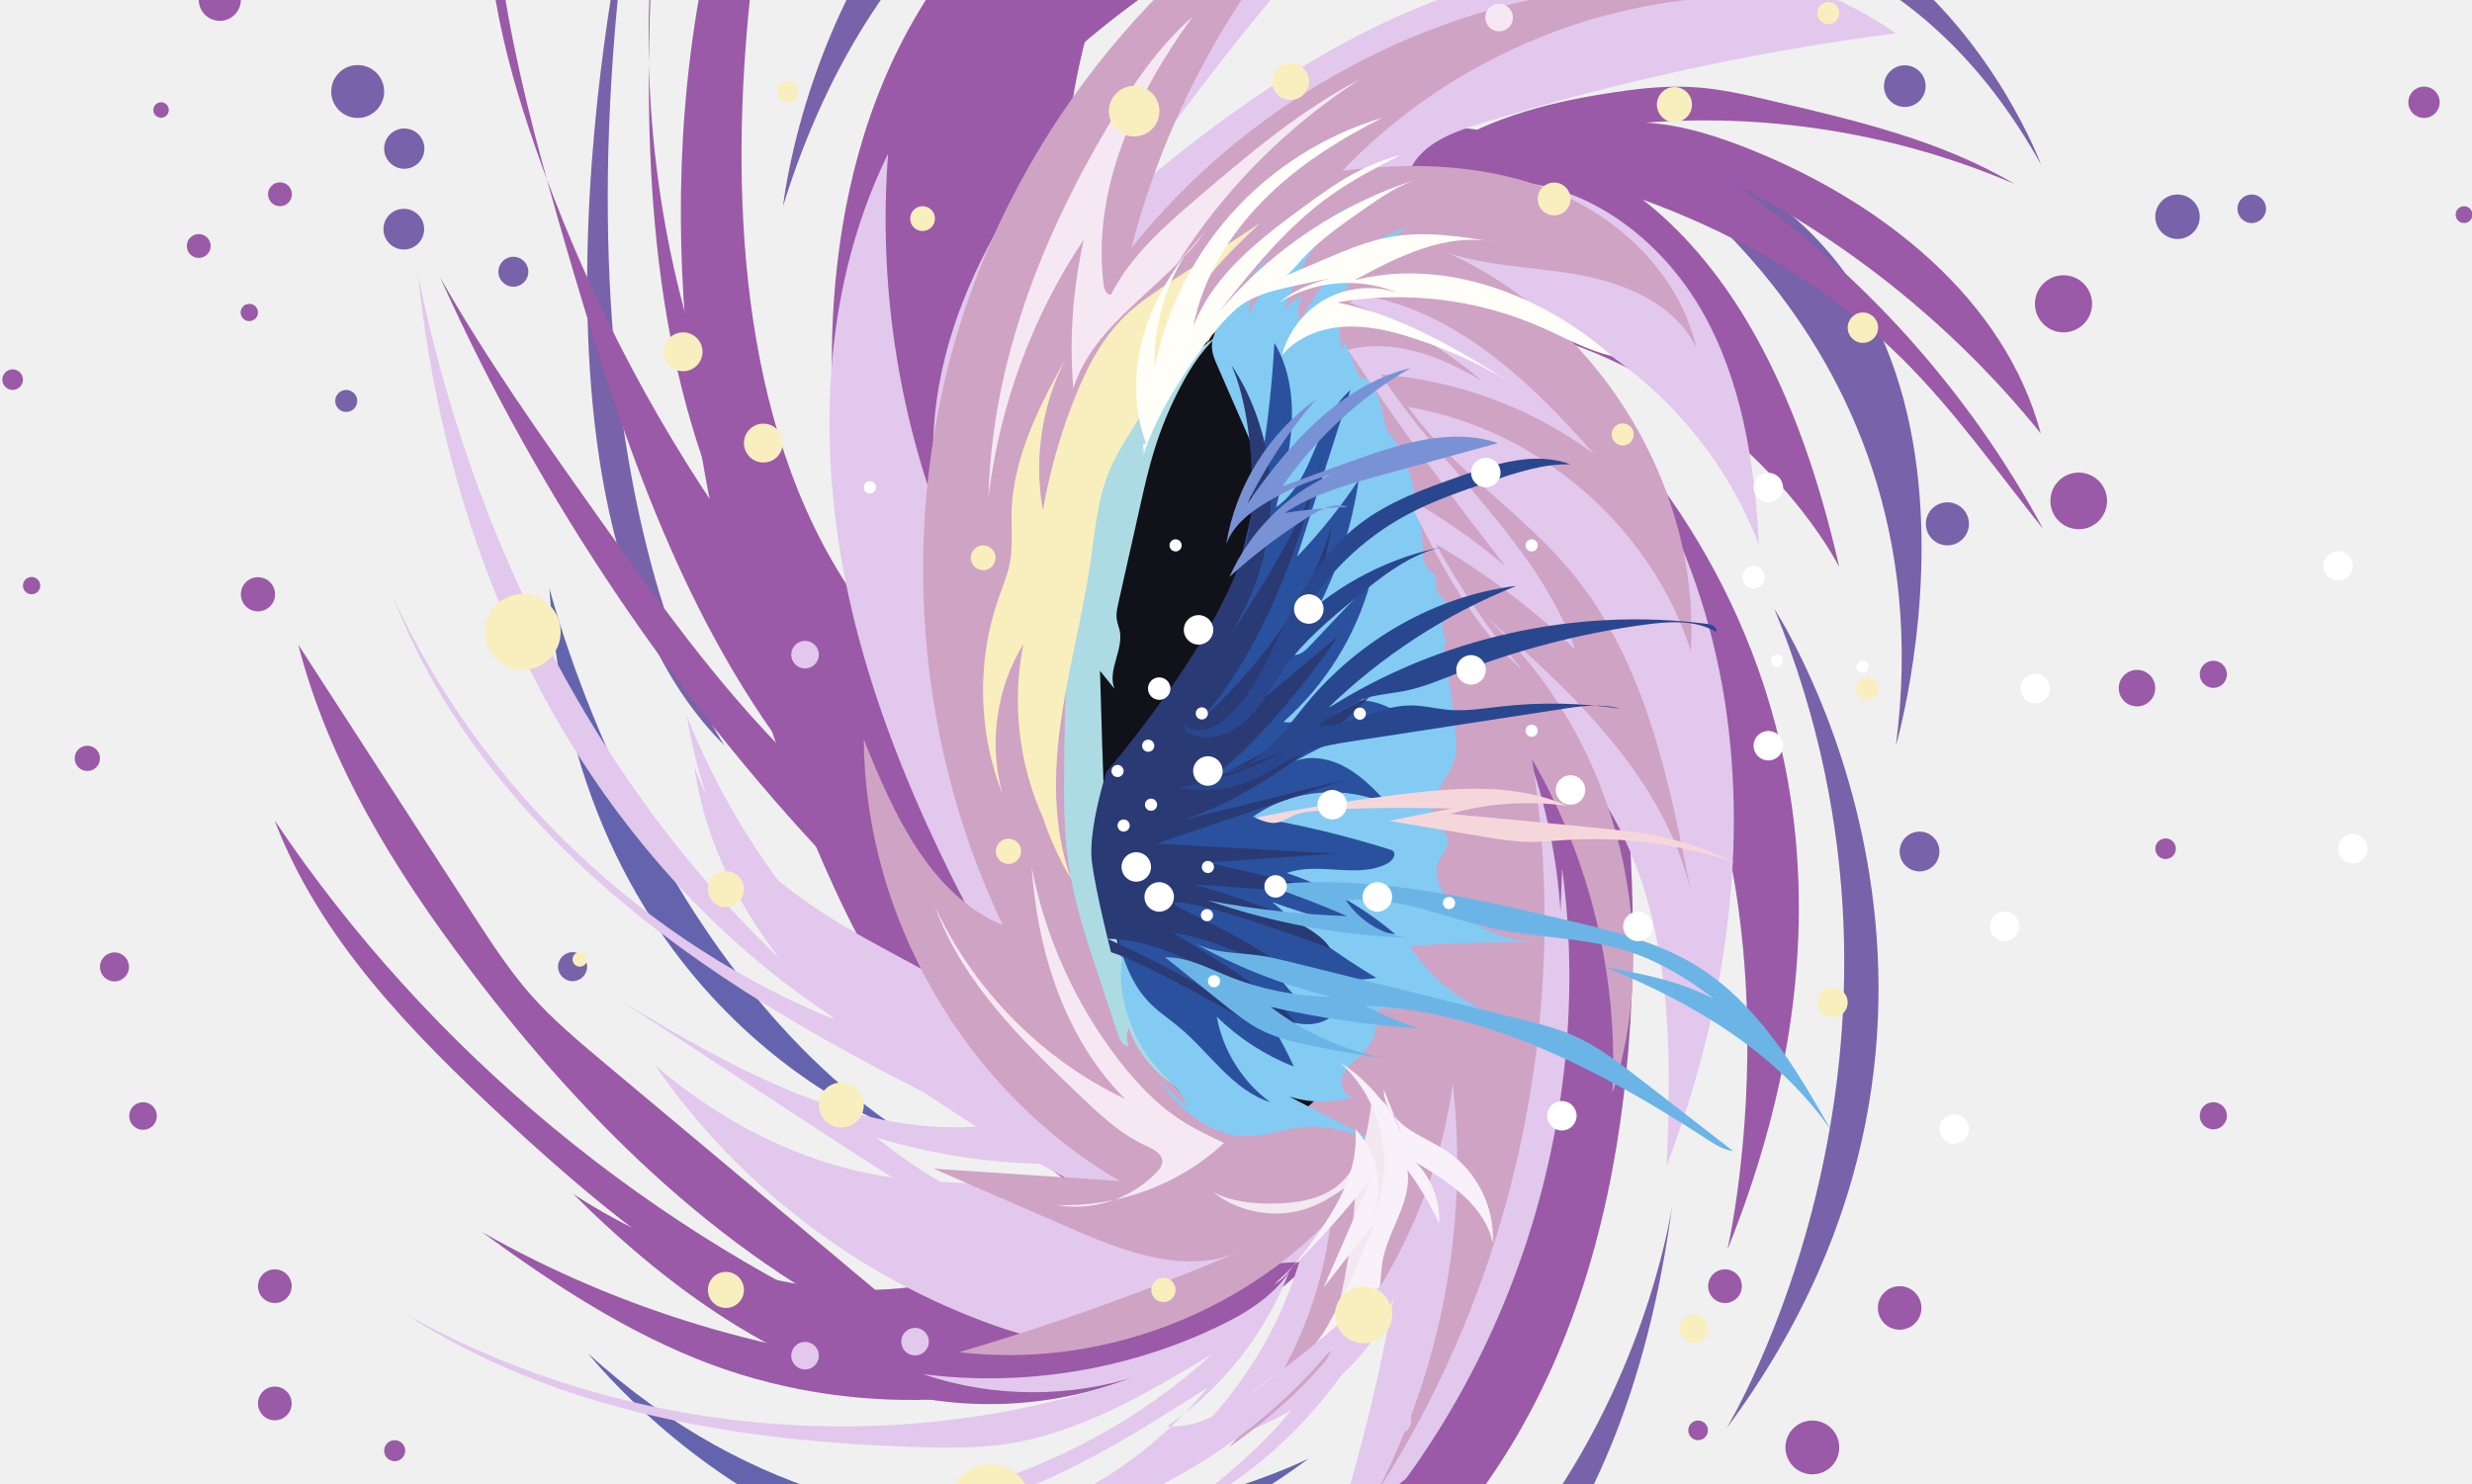
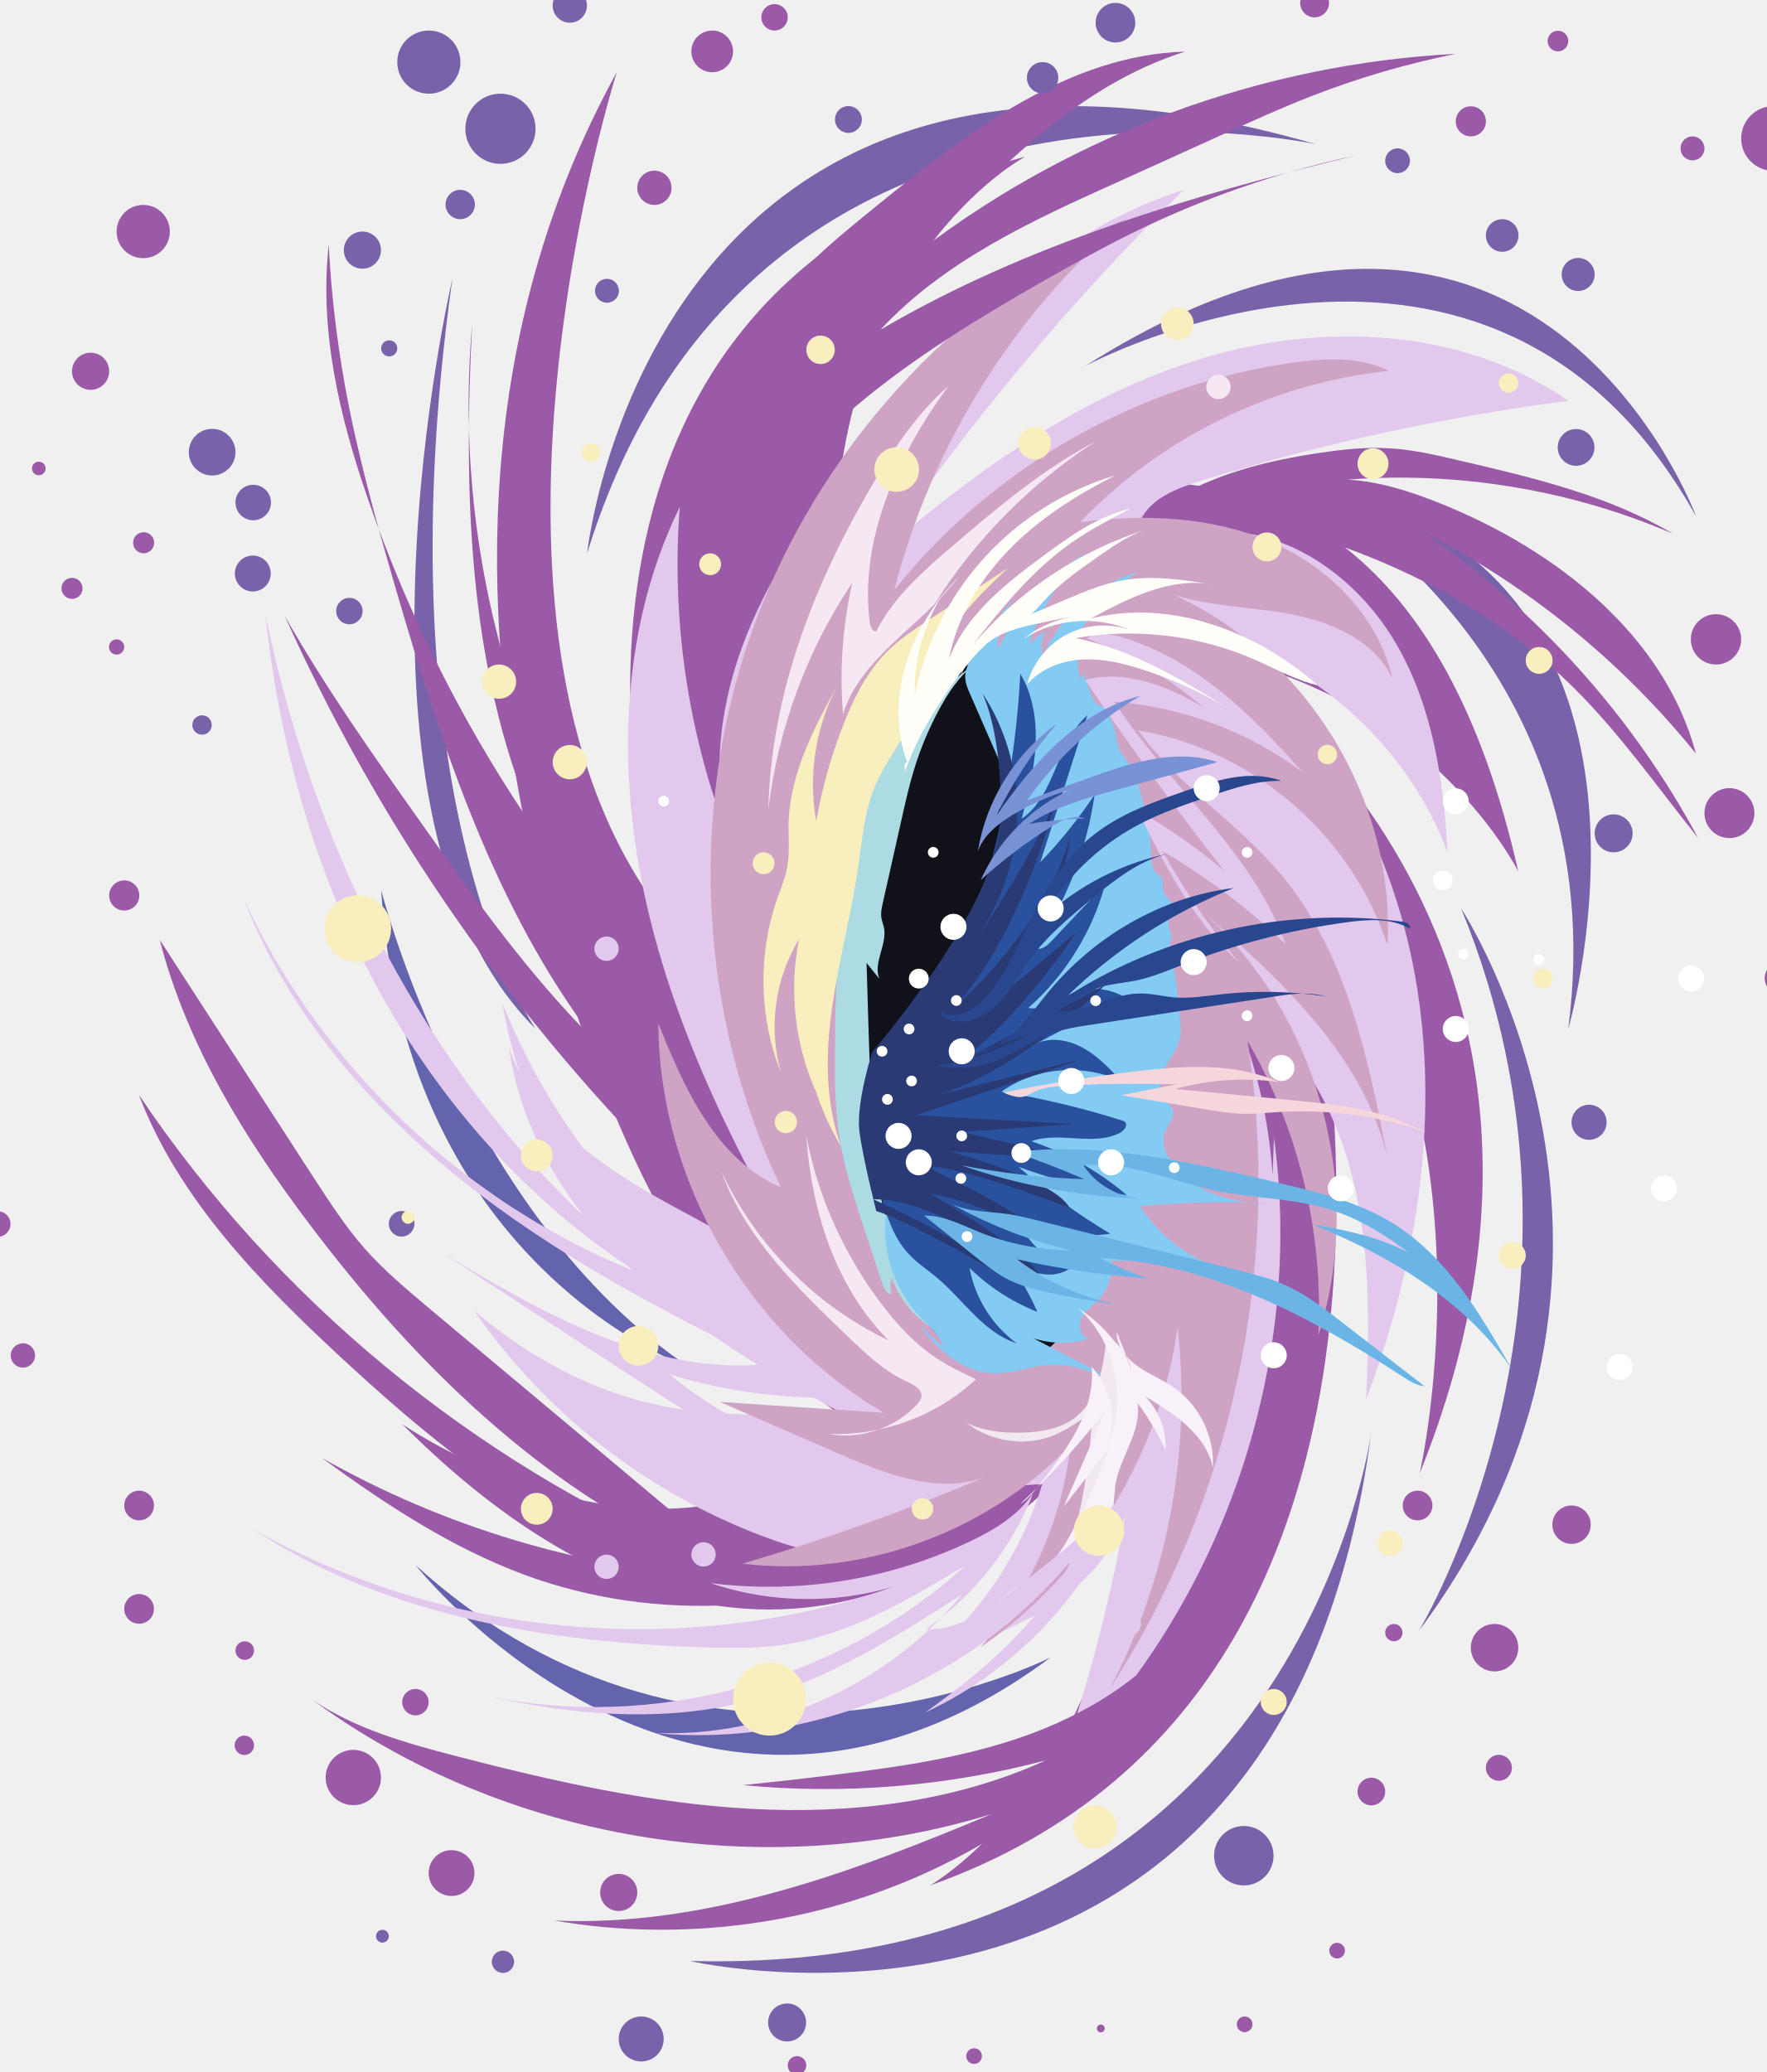
- <svg xmlns="http://www.w3.org/2000/svg" version="1.1" id="Layer_1" x="0px" y="0px" viewBox="0 0 1056 634" enable-background="new 0 0 1056 634" xml:space="preserve">
+ <svg xmlns="http://www.w3.org/2000/svg" version="1.1" id="Layer_1" x="0px" y="0px" viewBox="50 -180 856 1004" enable-background="new 50 -180 856 1004" xml:space="preserve">
  <g>
    <path fill="#9A5AA7" d="M365.9,398.8c0,0-156.9-289.7-17-543.9c0,0-84.2,264.4,20,405.3c0,0-86.6-292.7,177.9-364.3   c0,0-96.9,51.3-92.3,208.2c0,0,259.5-179.1,331.2,138.2c0,0-40.8-82.1-145-104.1c0,0,203,133.1,97.2,395.8   c0,0,41.9-181.1-59.7-296.9c0,0,105.8,395.8-177.5,496.5c0,0,109.2-63.1,95.6-237.2c0,0-141.6,223.5-351.5,13.6   c0,0,131.4,91.4,221.4,1.6C466.3,511.6,396.6,469.7,365.9,398.8z" />
    <path fill="#E2C8EC" d="M667.3,371c14.9,109.7-24.5,225.5-103.2,303.3c13.6-39.2,24-79.4,31.3-120.3c-12.7,39.8-57.7,58-97.6,70.3   c27-21.8,47.3-51.9,57.2-85.1c-21.3,0.6-42.4,6.6-60.8,17.1c-10,5.7-19.5,12.9-30.8,15.3c-12.5,2.7-25.6-0.8-37.7-5   c-58.7-20.6-110.5-60.2-145.8-111.4c28.3,24.3,62.7,42.1,99.6,47.6c32.8,4.9,67.6,0.2,98.4,12.7c-40-21.4-80.3-43.1-114.2-73.2   c-33.8-30.2-61-70.1-67.1-115c10.5,32.3,39.8,54.6,69.3,71.5c29.5,16.8,61.6,30.9,84.9,55.7c-35.2-59.1-68.4-120.5-85.3-187.2   c-16.9-66.7-16.4-139.9,13.9-201.7c-4.2,54.4,3.9,109.7,23.6,160.6c-8.7-32.2-3.7-67,8.6-98s31.5-58.8,51.7-85.3   c42.5-55.7,93.5-109.6,160.3-130.9c-54.7,53.8-104.2,113-147.5,176.4C522.7,48.1,574,11.4,632.8-6.4s126.6-14.5,177.1,20.6   C749.6,22.1,690,35,631.8,53c-11.6,3.6-24.4,8.5-29.4,19.5c11.9,7.6,27.3,4.6,41.4,5c34.7,0.9,65.8,25,83.1,55.1   c17.3,30.1,22.7,65.6,24.5,100.3c-18.7-49.7-61.5-89.6-112.3-104.9c53.8,40.7,87.3,104.9,97.7,171.5   c10.4,66.6-0.9,135.4-24.8,198.5c1.5-36.6,2.1-73.8-7.1-109.2c-9.2-35.4-29.4-69.4-61-87.9c20.1,42.7,27.5,91.4,20.9,138.2" />
    <path fill="#CFA3C4" d="M654.5,324.4c17,108.1-7.2,222.2-66.8,314C615.8,585,627.4,523,620.6,463c-8.4,62-44,119.9-95.6,155.3   c24.3-27.1,39.8-62,43.7-98.1c-40.2,42.4-100.9,64.4-158.9,57.5c40.8-12,80.9-26.4,120.1-43.1c-23,10.3-49.6,0.2-72.7-9.9   c-19.5-8.5-38.9-16.9-58.4-25.4c26.5,1.8,53.1,3.5,79.6,5.3C412.6,466.4,369.4,392,369,315.9c12.6,31.6,28.1,66.1,59.4,79.4   c-39.8-83.2-45-182.3-14.1-269.2S511.7-34.4,595.1-73.8c-54.4,46.7-94,110.3-111.8,179.8C530.8,46.3,601.9,5.9,677.5-4.4   c15.3-2.1,31.6-2.8,45.4,4.1C666.5,5.6,612.5,32,573.4,73c30.8-4,62.9-2.8,91.5,9.2s53,36.4,59.8,66.6c-9.2-19.7-32.3-28.6-53.7-32   c-21.5-3.4-44.1-3.4-63.5-13.2c70.1,25.6,119.1,100,114.8,174.5c-17.1-53.3-65.6-95.1-120.8-104.2c19.4,27.1,49,45.2,70.1,70.9   c31,37.7,41.3,87.7,50.6,135.6c-12.1-50.1-53.2-87.2-92.2-121c58,49.5,82.3,135.1,58.8,207.6C691.4,417.6,679.4,367.4,654.5,324.4z   " />
    <ellipse fill="#111119" cx="534.5" cy="310.5" rx="72.1" ry="172.3" />
    <path fill="#ACDBE4" d="M469.9,286.6c2.1,2.6,4.1,5.1,6.2,7.7c-3.2-7.9,4-16.7,2.2-25c-0.4-1.7-1.1-3.4-1.3-5.1   c-0.2-2,0.2-4,0.6-5.9c3.1-14,6.3-27.9,9.4-41.9c1.8-8,3.6-16,6-23.8c3-9.8,7-19.4,11.9-28.5c4.4-8.2,9.7-16.2,17-22.1   c-15.7,11.8-31.9,24.1-41.5,41.2c-6.7,11.8-9.9,25.1-12.9,38.3c-4.6,19.7-9.1,39.5-11.1,59.6c-1.5,15.3-1.7,30.8-1.8,46.2   c-0.1,13.4-0.2,26.8,1.6,40.1c2.3,17,7.7,33.4,13.1,49.6c2.8,8.4,5.5,16.7,8.3,25.1c0.8,2.3,2.2,5.1,4.6,4.8   c-1.1-2.4-1.1-5.3,0-7.7c3.3,9.4,9.7,17.7,17.9,23.4c-2.4-18.5-13.9-34.4-20.2-51.9c-6.7-18.6-7.3-38.7-7.9-58.4   C471.2,330.3,470.5,308.5,469.9,286.6z" />
    <path fill="none" d="M609.4,269.1c1-5.9,2.1-11.9,3.1-17.8" />
    <path fill="#83CBF3" d="M495.3,462c8.9,12.1,21.5,23.2,36.6,23.5c8.8,0.1,17.3-3.6,26.2-4.1c10.8-0.7,21.3,3.3,31.3,7.2   c-12.9-6.7-25.7-13.4-38.6-20.1c8.8,2.8,18.6,2.9,27.4,0.1c-4.3,0-6.1-5.9-4.3-9.7s5.6-6.2,8.5-9.3c4.7-5,6.9-12.1,6.1-18.8   c20.8,0,41.5,2.1,61.8,6.4c-19.5-4-37.2-16.1-47.9-32.8c20.7-1.8,41.4-2.3,62.1-1.4c-17.9,0.6-37-5.7-47.1-20.3   c-2.8-4.1-4.9-9.3-3.1-13.9c1.4-3.7,5.2-7.1,4-10.9c-0.7-2.2-3-3.6-4.4-5.5c-3.3-4.3-1.9-10.5,0.7-15.3s6.3-9.1,7.2-14.5   c0.5-2.7,0.3-5.6,0-8.3c-0.9-9.8-1.8-19.6-3.9-29.3c-0.8-3.9-1.8-8.1,0-11.6c-1.6-2-2.3-6.7-1.2-9c0.6-1.2,1.5-2.3,1.8-3.7   c0.6-3.6-4.4-5.9-5-9.6c-0.3-1.8,0.4-3.8-0.5-5.4c-0.6-0.9-1.6-1.5-2.4-2.2c-3-2.6-2.8-7.2-2.9-11.1c-0.1-6.2-1.4-12.3-2.7-18.3   c-2-9.3-4.1-19-9.8-26.7c-1-1.3-2.1-2.6-2.8-4.1c-1.2-2.5-1.4-5.3-1.9-8c-0.7-3.2-2-6.2-3.3-9.1c-0.6-1.4-1.3-2.9-2.6-3.7   c-1-0.6-2.3-0.8-3.3-1.5c-1-0.7-1.4-1.9-1.9-3c-1.6-3.9-3.1-7.9-4.7-11.8c-0.5,1-0.9,2-1.4,3c-1.5-5.5-1.3-12.9,0.6-18.3   c-1.5,2.2-3,4.3-4.5,6.5c-0.2-6,3.4-11.4,7.1-16.1c7.2-9,15.4-17.2,24.6-24.2c-20,6.3-37.1,21.4-45.7,40.4   c-1.3-3.8-0.8-8.2,1.3-11.7c-2.8,1.9-5.4,4-7.9,6.3c5.2-16.6,14.6-31.9,27-44c-18.3,11.1-33.2,27.5-42.4,46.7   c0.2-10.3,3.9-20.4,10.3-28.5c-7.5,9.8-14.7,19.9-21.4,30.2c-2.3,3.5-4.6,7.3-4.6,11.4c0,3,1.2,5.8,2.4,8.5   c4.5,10.3,9,20.6,13.5,30.9c2.5,5.8,5,11.6,6.2,17.7c1.1,5.4,1,11,0.6,16.6c-1.9,24.8-11.7,48.3-21.4,71.3   c-1.3,3.2-2.7,6.3-4.6,9.2c-3.5,5.1-8.8,8.6-13.2,12.9c-5,4.9-9.1,10.7-13,16.4c-3.8,5.5-7.6,11.1-9.7,17.4   c-2.1,6.3-2.1,13.6,1.4,19.3c9.2,14.8-2,33.2-1,50.6c0.9,15,7.3,29.6,17.9,40.4c4,4.1,8.8,8,10,13.6" />
    <path fill="none" d="M656.9,378.7c0-0.9,0-1.7,0-2.6" />
    <path fill="#2A519E" d="M519.6,273c14.2-40.7,22.5-83.5,24.8-126.5c6.2,10.3,8,22.8,7.4,34.8c-0.7,12-3.7,23.8-6.7,35.4   c16.5-11.4,16.7-37,31.8-50.1c-7.6,23.7-15.2,47.5-22.8,71.2c9.7-10.1,18.5-21.1,26.3-32.7c-3.8,26.5-13.8,52.1-29,74.1   c2.6,1.7,5.8-0.7,7.9-3c8.7-9.2,17.4-18.5,26.2-27.7c-6.2,23-19.3,44.1-37.2,59.9c7.7,1.5,14.7-4.5,22-7.4c9-3.5,19.7-1.9,27.3,4   c-15.3,5.4-30.1,12.2-44.2,20.1c7.4-2.7,15.8-0.7,22.5,3.3c6.7,4,12.2,9.8,17.5,15.6c-18.4-8.9-41.6-6.9-58.2,5   c19.8,3.2,39.3,7.9,58.4,13.9c0.5,0.2,1.1,0.3,1.5,0.7c1.6,1.5-0.3,4.1-2.2,5.2c-12.9,6.9-29.5-0.8-43.2,4.2   c17,5.6,32.8,14.6,46.4,26.2c-17.9-2.9-35.6-7.6-52.6-13.8c13.8,12.1,28.7,23,44.5,32.4c-15,2.2-30.7,0-44.6-6.2   c4.7,10.7,14,19.2,25,23c-5.4,3.9-13,3.7-19.1,1.1c-6.1-2.6-11.2-7.3-16-11.8c7.8,9.7,14.3,20.4,19.4,31.8   c-12.2-4.8-23.5-12.1-32.9-21.3c2.6,14.5,11,27.8,22.8,36.5c-16.1-5.2-25.7-21-38.7-31.9c-4.5-3.8-9.6-7-13.6-11.4   c-5-5.3-8.2-12.1-10.6-19c-9.9-27.9-7.5-61.2,11-84.3c3.1-3.9,6.7-7.5,9.3-11.8c4.2-7.1,5.5-15.5,8.3-23.3   C511.9,278.5,510.6,279.9,519.6,273z" />
    <path fill="#293A74" d="M472.7,329.6c0,0,60.1-69.1,61.9-111.3S526,156,526,156s39.2,52.5-1.7,117.3c0,0,37.5-54.6,40.5-78.5   c0,0-14.9,70.8-51.6,112.6c0,0,43.1-36.7,55.5-82.7c0,0-5.1,63.1-69.1,107.1l72.1-60.1c0,0-40.5,61-74.6,72.5l88.3-46.9   c0,0-46.1,47.8-93,56.3l82.3-20.5L494,360.4l76.4,4.3l-54.6,3.8c0,0,49.1,11.1,57.6,14.1c0,0-52.5-4.3-63.6-4.7   c0,0,50.8,13.2,58.4,27.3c0,0-46.9-17.9-63.6-19.6s38.8,16.2,51.6,36.3c0,0-26-18.8-55.5-23.5c0,0,49.9,28.6,53.3,40.5   c0,0-47.1-38-80.9-37.8c0,0,49.4,22,61.3,36.1c0,0-44.5-25.8-59.8-30.4c0,0-6.4-25-8.2-38.8C464.8,354.1,472.7,329.6,472.7,329.6z" />
    <path fill="#F9EFBE" d="M445.9,350.1c-10.7-23.3-13.8-49.9-8.7-75c-11.7,19-15,43.1-8.8,64.6c-10.6-26.7-11.3-57.1-1.8-84.2   c1.8-5.2,4-10.3,4.9-15.6c1.2-6.8,0.5-13.7,0.6-20.6c0.6-25.4,13.4-48.7,25.8-70.9c-12.2,20.7-16.7,45.9-12.4,69.5   c2.7-15,6.7-29.8,12.1-44c5.4-14.3,12.2-28.5,23.2-39.1c5.8-5.6,12.7-10.1,19.5-14.6c12.7-8.3,25.5-16.6,38.2-25   c-14.7,13.6-29.2,28.3-36.7,46.8c-3.3,8-5.2,16.5-8.6,24.4c-5.4,12.2-14.3,22.6-19.4,35c-5,12.1-6,25.4-7.9,38.3   c-3.3,22.7-9.3,44.9-12.6,67.7c-3.3,22.7-3.6,46.4,4.2,68c-10.9-18.1-17.3-38.9-18.3-60.1" />
    <path fill="#F1E8F0" d="M599.1,482.9c1.3,16.9-6.4,33.1-13.8,48.3c-4.6,9.4-9.2,18.9-13.8,28.3c4.4-18.2,7-36.8,7.8-55.5   c-6.2,4.6-12.6,9.2-19.8,11.9c-13.6,5.1-29.9,2.5-41.3-6.6c8.1,4.2,17.4,5.1,26.5,4.9c9.1-0.2,18.6-1.6,25.9-7   c11.5-8.7,14-24.6,15.6-39c6.8,2,10.5,9.3,11.7,16.2s0.5,14.2,2.2,21" />
    <path fill="#F5E8F2" d="M451.2,514.8c26.1,1.1,52.6-8.6,71.7-26.5c-6.8-3.2-13.7-6.5-19.9-10.7c-9.4-6.3-17.3-14.8-24.3-23.7   c-19-24.3-32.2-53.2-38-83.5c2.5,36.3,14.2,73.4,39.9,99.1c-35.4-16.8-64.6-46.4-81.1-82c11.5,32,36.8,56.7,61.4,80.2   c8.7,8.3,17.6,16.8,28.6,21.8c3.3,1.5,7.4,3.6,7,7.2c-0.2,1.6-1.3,3-2.4,4.1C483.2,512.3,466.6,517.7,451.2,514.8z" />
    <path fill="#F5E8F2" d="M502.9,112.6c19.9-31.5,46.7-58.5,78-78.7c-25.2,13.2-47.2,31.7-68.8,50.2c-14.3,12.2-29,25-37.5,41.8   c-1.8,0.3-2.8-2.1-3.1-3.9c-5.3-41,13.6-81.5,38-114.9c-14.7,12.9-25.8,29.3-35.8,46.1c-28.8,48.4-50.1,102.7-51.4,159   c4.7-39.1,18.7-77.1,40.7-109.9c-4.7,20.8-6.3,42.4-4.5,63.7c8.8-28.2,39.1-43.2,56.4-67.1" />
    <path fill="#E2C8EC" d="M681,194c-26.4-19.6-58.3-31.5-91.1-34c26.1,40.5,66.7,72.1,83,117.5c-18-17.3-38-32.4-59.5-45   c10.5,19.1,22.9,37.1,36.9,53.8c-22.1-19.8-35.9-47.1-49.1-73.6c14.9,8.4,29.1,18.3,42.1,29.4c-23.6-30.1-46.1-60.9-67.5-92.6   c19.5-5.2,40.1,2.9,57.4,13.3c-16.8-14.3-36-25.7-56.7-33.5c4.6-3.3,11-2.3,16.4-0.7C628.6,138.9,656.5,166.2,681,194z" />
    <path fill="#6464AE" d="M559.1,623.1c0,0-165.8,84.5-307.8-44.8C251.3,578.3,387.1,751.1,559.1,623.1z" />
    <path fill="#6464AE" d="M384.4,482.8c0,0-138.2-48-149.7-231.5C234.7,251.3,274.6,409.2,384.4,482.8z" />
    <path fill="#7862A9" d="M681,55c0,0,152.6,80.6,128.9,263.6C809.9,318.6,876.6,89.5,681,55z" />
    <path fill="#7862A9" d="M758,260.2c0,0,112.6,171-20.5,350.1C737.5,610.3,835.5,449.1,758,260.2z" />
    <path fill="#7862A9" d="M714.5,513.8c0,0-34.6,264.1-330.2,256.4C384.4,770.3,672.3,837,714.5,513.8z" />
    <path fill="#7862A9" d="M309.5,318.5c0,0-76.1-108.8-40.3-363.4C269.2-44.9,207.8,217.5,309.5,318.5z" />
    <path fill="#7862A9" d="M334.5,88.1c0,0,30.7-291.6,353.2-198.2C687.7-110.1,414.2-170,334.5,88.1z" />
    <path fill="#7862A9" d="M575.8-2.6c0,0,196.3-106.2,296.1,72.9C871.9,70.3,794-141.3,575.8-2.6z" />
    <path fill="#6BB5E6" d="M522.3,428.7c5.3,4.2,10.6,8.5,16.6,11.5c6.6,3.3,13.9,5,21.1,6.5c10.5,2.2,21,4,31.6,5.5   c-17.6-3.5-34.5-11.1-48.8-22c20.9,4.7,42.2,7.8,63.6,9.2c-8-2.5-15.8-5.8-23.2-9.8c52.8,2.5,101.5,28.2,145.8,57   c3.5,2.3,7.2,4.7,11.4,5.2c-13.3-10.3-26.6-20.6-39.9-30.9c-9.1-7-18.3-14.2-28.9-18.7c-7-3-14.4-4.9-21.7-6.7   c-32.6-8.1-65.2-16.2-97.8-24.3c-4.5-1.1-9-2.2-13.5-2.9c-10.2-1.5-21.2-0.8-29.9-6.3c18.7,10.8,39,18.9,60,23.8   c-15.2-0.1-30.4-3.2-44.5-8.9c-8.6-3.5-17.2-8.1-26.5-7.9C505.9,415.5,514.1,422.1,522.3,428.7z" />
    <path fill="#6BB5E6" d="M753.6,444.5c-17.7-15.4-36.1-31.1-58.5-38.2c-18.1-5.8-37.6-5.5-56.2-9.4c-21.3-4.5-42.2-14.6-63.9-12.2   c6.2,9.4,17,15.6,28.3,16c-29.7-0.8-59.2-6.2-87.3-16c19.6,3.8,39.6,6,59.5,6.7c-11.3-4.9-22.8-9.3-34.4-13.2   c42.9-5,86,5,128.1,14.9c19.2,4.5,38.7,9.2,55.5,19.5c26.3,16.2,42.6,44.1,57.9,70.9c-22.8-33.4-59.2-55.1-96.7-70.2   C711.1,417.5,738.4,424,753.6,444.5z" />
    <path fill="#29478F" d="M506.3,312.4c-0.1-0.9-0.2-1.8-0.4-2.8c4.9,4.9,13.3,1.5,18.4-3.2c11.8-10.8,17.8-26.3,24.9-40.7   c7.7-15.7,17.4-30.9,31.3-41.6c12.6-9.8,28-15.3,43.1-20.6c15.3-5.4,32.1-10.8,47.3-5.1c-11.7-0.3-23,3.5-34.1,7.2   c-12.1,4.1-24.3,8.2-35.5,14.2c-19.5,10.4-35.9,26.5-46.6,45.8c17.4-16.5,39.7-27.9,63.3-32.3c-14.9,2.7-27.4,12.7-39.1,22.3   c-10.8,9-21.8,18.1-30,29.5c-5.5,7.7-9.7,16.4-16.7,22.8C525.2,314.4,514.1,317.7,506.3,312.4z" />
    <path fill="#29478F" d="M521.4,330.9c16.1-2.2,26.3-17.7,36.6-30.2c22.3-27.1,54.9-46.1,89.8-50.4c-30.1,12-57.7,30-80.9,52.6   c47.8-30.6,106.4-43.6,162.7-36.3c1.9,0.2,4.4,1.7,3.4,3.3c-9-5.2-20.2-4.4-30.5-3c-27.3,3.7-54.2,10.7-79.8,20.7   c-7.4,2.9-14.8,6-22.6,7.6c-5.2,1-10.6,1.4-15.7,2.8c-8.1,2.3-15,7.3-21.8,12.2c13.6,0.4,26.1-8.7,39.7-8.8   c5.6-0.1,11.1,1.4,16.7,1.9c7.5,0.6,15.1-0.7,22.6-1.5c16.9-1.9,34-1.5,50.7,1c-8.5-2.4-17.5-1.1-26.2,0.3   c-29.3,4.5-58.6,9-87.9,13.5c-6.7,1-13.5,2.1-19.9,4.6c-8.3,3.2-15.6,8.7-23.8,12.2c-9.7,4.1-20.7,5.2-31,3.1   c15.8-2.5,31.2-7.8,45.2-15.5" />
    <path fill="#F5D7DB" d="M536.2,349.4c21.5-4.4,43.2-7.8,65-10.4c23-2.7,47.3-4.1,68.4,5.3c-16.7-2.3-33.9-1.2-50.1,3.4   c20.2,1.9,40.3,3.8,60.5,5.8c8.9,0.9,17.8,1.7,26.6,3.4c11.9,2.3,23.5,6.2,34.4,11.6c-23.2-7.9-48-11.2-72.5-9.6   c-5.2,0.3-10.5,0.9-15.7,0.8c-6.3-0.1-12.6-1.2-18.9-2.2c-13.5-2.3-27-4.5-40.5-6.8c8.9-1.8,17.9-3.6,26.8-5.3   c-19.9-0.3-39.8-0.6-59.6,1.2C546.7,347.8,549.2,355.2,536.2,349.4z" />
    <path fill="#7892D5" d="M568.6,202.7c-9.8,2.8-19.1,6.8-27.8,12.1c-7.2,4.3-14.2,9.9-17,17.8c3.9-24.6,18-47.4,38.3-61.9   c-11.6,13.5-21.5,28.5-29.3,44.5c17.7-25.3,39.8-50.6,69.8-58c-21.7,12.6-40.5,30-54.8,50.6c10.7-4,21.4-7.9,32.2-11.7   c19.3-6.9,40.5-13.4,59.9-6.8c-16.5,4.5-33,9.1-49.5,13.6c-14.5,4-29.2,8.1-41.7,16.3c8.9-1.5,17.9-2.3,27-2.6   c-5.4-2.1-11.4,0.9-16.4,4c-12.1,7.6-23.5,16.2-34.1,25.9C533.7,227.3,549.5,211.4,568.6,202.7z" />
    <path fill="#F9F1F9" d="M591.1,465.4c-0.1,6.7,4.6,12.7,10.1,16.6c5.5,3.9,11.9,6.4,17.4,10.2c12.5,8.5,20,23.9,19.1,39   c-3.3-16.1-18.8-26.3-32.9-34.6c6.8,6.8,10.5,16.6,10,26.2c-3.7-8.1-8.3-15.8-13.6-23c2.1,13.7-8.5,26-10.7,39.6   c-0.7,4.6-0.5,9.4-1.8,13.8c-2,6.9-7.4,12.1-12.6,17c-12.3,11.3-25.4,22.2-40.8,28.5c-3,1.2-6,2.3-8.9,3.7   c-5.8,2.9-10.8,7.5-14.3,12.9c10.3-9.9,20.6-19.9,32.5-27.7c4.9-3.2,10-6.1,14.2-10.1c5-4.8,8.4-10.9,11.5-17   c6.5-12.5,12.2-25.4,17.1-38.6c-7.3,9.4-14.7,18.8-22,28.2c6.8-15.6,13.6-31.1,20.4-46.7c-12.6,16.2-26.5,31.4-41.5,45.4   c3.8-2.3,6.6-5.9,9.4-9.4c13.2-16.8,27.1-35.8,25.3-57c9.7,10.1,12.6,26.2,7,39c10.8-22.2,4.9-51.3-13.7-67.6   c11.4,7.3,20.7,18,26.3,30.3" />
    <path fill="#FFFEF9" d="M536.3,123.3c9.9-4.2,19.8-8.4,29.7-12.6c9.1-3.9,18.3-7.8,28.1-9.5c14.7-2.6,29.7-0.2,44.4,2.2   c-20.7-4.2-41.3,6.2-59.9,16.3c38.5-9.7,80.1,6.1,110,32.4c-10.6-2.4-20.2-7.9-30.2-12.3c-27.2-12-57.9-15.7-87.2-10.6   c28.8,5.8,54.4,21.8,79.3,37.5c-14.6-9.5-30.4-17-47-22.3c-9.5-3.1-19.4-5.4-29.4-4.8c-10,0.6-20.1,4.5-26.5,12.2   c2.7-10.2,9.7-19.2,19-24.2c9.3-5,20.7-5.9,30.7-2.4c-16.3-7-36.1-5.4-51,4.2c9.7-8.4,23-11,35.6-13.4c-9.3,2-18.6,3.9-27.9,5.9   c-6.5,1.4-13.1,2.8-19.1,5.7c-8.4,4.1-15.4,11.1-19.4,19.6c3.9-15,19-23.8,32.7-30.9" />
    <path fill="#FFFEF9" d="M488.5,189.7c0.6,0.4,1.3-0.6,0.8-1.1c-4.8-13.3-5-28-1.7-41.8c3.3-13.7,10-26.5,18.6-37.8   c-8.9,14.3-13.5,31.3-13,48.2c4.9-24.8,16.7-48.2,33.7-66.9c17-18.7,39.2-32.7,63.4-39.9C571.8,59.8,554,71,539.5,85.8   c-14.6,14.8-25.8,33.3-29.7,53.6c8.6-22.4,29-37.8,48.4-52c6.5-4.7,13.1-9.5,20.2-13.3c6.3-3.4,13-6.1,19.9-7.9   c-10,5.2-20.1,10.4-29.3,16.9c-19.3,13.6-34.2,32.3-48.8,50.8c22.6-27.2,53.3-47.6,87.1-57.9c-9,2.5-16.9,7.9-24.6,13.3   c-9.4,6.6-19,13.2-26.7,21.7c-2.2,2.4-4.3,5-6.9,7.1c-3,2.3-6.5,3.9-9.8,5.7c-13.2,7.4-22.6,19.9-31,32.4   c-8,12-15.5,24.6-19.9,38.3C489.6,185.7,487.2,198.5,488.5,189.7z" />
    <path fill="#9A5AA7" d="M871.8,185.2c-35.9-44.5-81.2-81.4-132.2-107.4c55.3,37.9,101.4,89.2,133.2,148.2   c-19.7-24.6-37.9-50.6-60.3-72.8C760.4,101.7,688,74.5,615.4,63.9c22.4-14.3,48.8-20.8,75.1-24.6c10.7-1.6,21.5-2.7,32.2-2.1   c11.7,0.6,23.3,3.3,34.7,6c35.6,8.3,71.8,16.8,103.2,35.4C811.3,57.4,756.7,48.3,703,52.4c15.9,0.9,31.3,6,46.1,12   C804.2,86.8,856.4,127.7,871.8,185.2z" />
    <path fill="#9A5AA7" d="M475.7-81c43.8-35.5,92.3-72.3,148.6-74c-51.3,16.1-90.5,56.6-127.5,95.7c74.2-56.4,165.5-89.8,258.6-94.6   c-23.8,4.8-47.1,11.6-69.7,20.4c-14.5,5.6-28.7,12.1-42.9,18.5c-17.1,7.8-34.2,15.5-51.4,23.3C550-73.1,507.5-53.5,476.6-20.2   c70.7-41.5,150.5-65,230.1-84.4c-37.7,8.1-74.3,20.8-108.8,37.9c-14,6.9-27.7,14.6-41.3,22.3c-63,35.8-128.3,78.1-157,144.7   c-9.8-2.9-15.7-13.3-16.6-23.5s2.2-20.2,5.3-29.9c7.9-24.9,16.1-50.2,30.7-71.8C433.9-47,454.9-64.2,475.7-81z" />
    <path fill="#9A5AA7" d="M300.1,158.6c14.2,42.6,34.7,83.1,45.6,126.6c3.2,12.7,5.5,25.6,7.8,38.5c3.2,17.8,6.4,35.6,9.6,53.4   C290.4,301.9,230.9,213.9,188,118.5c19.7,34.7,42.8,67.4,65.9,100c26.2,37,52.6,74.3,84.8,106.2c-49-64.1-74.5-142.6-97.1-220   c-9.4-32.4-18.5-64.9-24.5-98.1c-4-22.5-6.7-45.2-7.8-68.1c-4.7,41.8,5.3,83.9,19.1,123.6c20.2,58.4,48.6,114,84,164.7   C276.9,149.7,274.4,61.7,278.8-23C273.4,38.1,280.7,100.4,300.1,158.6z" />
    <path fill="#9A5AA7" d="M387.8,574.2c-76-33.6-137.2-94-187.3-160.3c-31.7-41.9-60-87.6-73.1-138.5c24.9,38.5,49.8,77,74.7,115.4   c7.7,11.8,15.4,23.7,24.7,34.3c9.4,10.6,20.3,19.7,31.1,28.8c43.8,36.7,87.6,73.3,131.3,110c5.9,5,11.9,10,18.7,13.7   c28.6,15.7,64.2,5.7,94.6-6.3c-60.7,31-134.4,35.4-198.3,11.8c-35.6-13.2-67.6-34.3-98.3-56.7c59.1,33.5,125.8,53.5,193.5,58.1   c-71.3-9.4-130.8-57.4-183.6-106.2c-39.8-36.9-79.2-77.1-98.5-127.8C183.5,449.1,278.7,527.8,387.8,574.2z" />
    <path fill="#9A5AA7" d="M318.5,750.6c73.3,3.3,144.4-23.3,212-51.6c-110.3,34.1-236.2,12.9-329.2-55.4c20.7,14.1,45.4,21,69.6,27.3   c47.1,12.2,94.8,23,143.3,25.6s98.2-3.3,142.5-23.5c-47.7,12.6-97.6,16.7-146.7,12c14.5-1.5,29-3.1,43.4-4.9   c29.8-3.6,59.7-7.8,88.2-17.2s55.7-24.5,75.6-46.9c10.8-12.2,19.4-26.5,32-36.8c-28.5,60.3-77.3,110.8-136.5,141.5   S384.3,762,318.5,750.6z" />
    <path fill="#E2C8EC" d="M498.3,649.8c45.3-21,81.6-60.6,98.7-107.6c-19.4,19.4-40.4,37.1-62.7,53c-10.6,7.6-22.6,15.1-35.7,14.2   c23.4-16.2,41.8-39.4,52.1-66c-7.3,11-19.2,18.1-31.1,23.7c-38.7,18.4-82.8,25.4-125.3,20c30,10.2,63.4,10.3,93.5,0.2   c-102.1,36.9-220,27.2-314.7-26c64.3,42.1,143.5,54.8,220.3,57c11.3,0.3,22.7,0.4,34-1c32.8-4.3,62.2-21.8,90.6-38.9   c-61.8,56.5-151.6,80.7-233.5,63.1c42.7,9.7,87.7,13.6,129.9,2.3c36.7-9.8,69.5-30.5,101.5-51c-35.8,43.8-92.9,69.4-149.4,66.9   c76,7.6,154.9-25.1,203.1-84.4C553.9,606.5,526.5,629.7,498.3,649.8z" />
    <path fill="#E2C8EC" d="M421.5,458c-57.6-35.1-103.3-89.4-128.1-152.1c8.4,51.2,35.1,99.2,74.2,133.3   c-100.5-77.6-163.5-197.1-189-321.5c6.6,62.8,23.9,124.9,54,180.4S305.8,402.6,359,436.6c-83.5-33.3-153.4-99.6-191-181.3   c20.9,54.3,60,100.1,105.5,136.4s97.3,63.7,149.6,89.1c-56.2,6.3-109.2-23.9-157.7-53.1c32,20.9,64,41.8,96,62.7   c32.7,21.3,67.2,43.3,106.2,46.1c-32.8-13.4-65.6-28.1-93.2-50.5c28.2,8.6,57.8,12.3,87.2,11c-30.2-13-55.5-36.9-70.3-66.2" />
    <circle fill="#9A5AA7" cx="881.5" cy="129.8" r="12.2" />
    <circle fill="#9A5AA7" cx="888" cy="214" r="12.1" />
    <circle fill="#9A5AA7" cx="110.2" cy="253.9" r="7.3" />
    <circle fill="#9A5AA7" cx="367.1" cy="-89" r="8.3" />
    <circle fill="#9A5AA7" cx="395.1" cy="-155.1" r="10.1" />
    <circle fill="#9A5AA7" cx="425.3" cy="-171.6" r="6.4" />
    <circle fill="#9A5AA7" cx="251.3" cy="644.8" r="6.4" />
    <circle fill="#9A5AA7" cx="349.8" cy="737" r="9" />
    <circle fill="#9A5AA7" cx="268.8" cy="727.6" r="11.1" />
    <ellipse fill="#9A5AA7" cx="272.2" cy="745.9" rx="3.4" ry="0" />
    <circle fill="#9A5AA7" cx="221.2" cy="681.3" r="13.4" />
    <circle fill="#9A5AA7" cx="168.6" cy="619.8" r="4.5" />
    <circle fill="#9A5AA7" cx="117.4" cy="599.6" r="7.2" />
    <circle fill="#9A5AA7" cx="168.4" cy="665.7" r="4.7" />
    <circle fill="#9A5AA7" cx="117.4" cy="549.5" r="7.2" />
    <circle fill="#9A5AA7" cx="61.1" cy="476.8" r="5.9" />
    <ellipse fill="#9A5AA7" cx="55.1" cy="525.2" rx="0" ry="0.6" />
    <ellipse fill="#9A5AA7" cx="31.8" cy="419.6" rx="1.9" ry="0" />
    <circle fill="#9A5AA7" cx="945.5" cy="288.1" r="5.8" />
    <circle fill="#9A5AA7" cx="925.1" cy="362.6" r="4.4" />
    <circle fill="#9A5AA7" cx="912.9" cy="294" r="7.8" />
    <ellipse fill="#9A5AA7" cx="927.3" cy="202" rx="2.2" ry="0" />
    <circle fill="#9A5AA7" cx="762.7" cy="-121.2" r="7.3" />
    <circle fill="#9A5AA7" cx="804.9" cy="-160.1" r="5" />
    <circle fill="#9A5AA7" cx="687" cy="-178.6" r="7" />
    <circle fill="#9A5AA7" cx="729" cy="-196.7" r="4.3" />
    <circle fill="#9A5AA7" cx="909.4" cy="-112.9" r="15.7" />
    <circle fill="#9A5AA7" cx="811.5" cy="558.8" r="9.3" />
    <circle fill="#9A5AA7" cx="774.2" cy="618.4" r="11.5" />
    <circle fill="#9A5AA7" cx="776.3" cy="676.6" r="6.3" />
    <circle fill="#9A5AA7" cx="736.9" cy="549.5" r="7.2" />
    <circle fill="#9A5AA7" cx="725.4" cy="611.1" r="4.2" />
    <circle fill="#9A5AA7" cx="714.5" cy="688.1" r="6.7" />
    <circle fill="#9A5AA7" cx="697.9" cy="765.2" r="3.8" />
    <circle fill="#9A5AA7" cx="653.1" cy="800.9" r="3.8" />
    <circle fill="#9A5AA7" cx="583.4" cy="802.9" r="1.9" />
    <circle fill="#9A5AA7" cx="522" cy="816.3" r="3.8" />
    <circle fill="#9A5AA7" cx="436.2" cy="820.8" r="4.5" />
    <circle fill="#9A5AA7" cx="48.9" cy="413.1" r="6.2" />
    <circle fill="#9A5AA7" cx="37.3" cy="324" r="5.4" />
    <rect x="102.8" y="194.5" fill="#9A5AA7" width="0" height="0" />
    <circle fill="#9A5AA7" cx="106.5" cy="133.5" r="3.7" />
    <circle fill="#9A5AA7" cx="119.6" cy="83" r="5.1" />
    <circle fill="#9A5AA7" cx="475.8" cy="-189" r="3.4" />
    <circle fill="#9A5AA7" cx="870.1" cy="-108.1" r="5.8" />
    <circle fill="#9A5AA7" cx="934.6" cy="-44.6" r="5.1" />
    <circle fill="#9A5AA7" cx="1036.5" cy="-39" r="5.6" />
    <circle fill="#9A5AA7" cx="1035.5" cy="43.7" r="6.7" />
    <circle fill="#9A5AA7" cx="1052.6" cy="91.7" r="3.6" />
    <ellipse fill="#9A5AA7" cx="929.5" cy="416.2" rx="0" ry="3.1" />
    <circle fill="#9A5AA7" cx="945.5" cy="476.7" r="5.8" />
    <ellipse fill="#9A5AA7" cx="67" cy="13.4" rx="0" ry="3.1" />
    <circle fill="#9A5AA7" cx="84.9" cy="105.1" r="5.1" />
    <ellipse fill="#9A5AA7" cx="119.6" cy="-20.3" rx="5.1" ry="0" />
    <circle fill="#9A5AA7" cx="119.4" cy="-67.8" r="12.9" />
    <circle fill="#9A5AA7" cx="93.9" cy="-0.1" r="9" />
    <circle fill="#9A5AA7" cx="68.8" cy="47" r="3.3" />
    <circle fill="#9A5AA7" cx="13.5" cy="250.2" r="3.7" />
    <circle fill="#9A5AA7" cx="5.4" cy="162.2" r="4.4" />
    <circle fill="#FFFFFF" cx="512" cy="269.1" r="6.3" />
    <circle fill="#FFFFFF" cx="1005.1" cy="362.6" r="6.3" />
    <circle fill="#FFFFFF" cx="634.7" cy="201.9" r="6.3" />
    <circle fill="#FFFFFF" cx="516" cy="329.4" r="6.3" />
    <circle fill="#FFFFFF" cx="670.9" cy="337.5" r="6.3" />
    <circle fill="#FFFFFF" cx="755.4" cy="318.6" r="6.3" />
    <circle fill="#FFFFFF" cx="485.4" cy="370.4" r="6.3" />
    <circle fill="#FFFFFF" cx="495.2" cy="383.2" r="6.3" />
    <circle fill="#FFFFFF" cx="628.4" cy="286.2" r="6.3" />
    <circle fill="#FFFFFF" cx="588.4" cy="383.2" r="6.3" />
    <circle fill="#FFFFFF" cx="667.2" cy="476.7" r="6.3" />
    <circle fill="#FFFFFF" cx="699.7" cy="395.8" r="6.3" />
    <circle fill="#FFFFFF" cx="834.8" cy="482.4" r="6.3" />
    <circle fill="#FFFFFF" cx="569.1" cy="343.8" r="6.3" />
    <circle fill="#FFFFFF" cx="998.8" cy="241.8" r="6.3" />
    <circle fill="#FFFFFF" cx="856.3" cy="395.8" r="6.3" />
    <circle fill="#FFFFFF" cx="869.4" cy="294.2" r="6.3" />
    <circle fill="#FFFFFF" cx="559.1" cy="260.2" r="6.3" />
    <circle fill="#FFFFFF" cx="755.4" cy="208.3" r="6.3" />
    <circle fill="#FFFFFF" cx="495.2" cy="294.2" r="4.8" />
    <circle fill="#FFFFFF" cx="544.9" cy="378.7" r="4.8" />
    <circle fill="#FFFFFF" cx="749.1" cy="246.6" r="4.8" />
    <circle fill="#FFFFFF" cx="502.2" cy="233" r="2.6" />
    <circle fill="#FFFFFF" cx="580.9" cy="304.9" r="2.6" />
    <circle fill="#FFFFFF" cx="491.7" cy="343.8" r="2.6" />
    <circle fill="#FFFFFF" cx="371.6" cy="208.2" r="2.6" />
    <circle fill="#FFFFFF" cx="654.3" cy="233" r="2.6" />
    <circle fill="#FFFFFF" cx="795.6" cy="284.9" r="2.6" />
    <circle fill="#FFFFFF" cx="490.5" cy="318.6" r="2.6" />
    <circle fill="#FFFFFF" cx="516" cy="370.4" r="2.6" />
    <circle fill="#FFFFFF" cx="619" cy="385.8" r="2.6" />
    <circle fill="#FFFFFF" cx="518.6" cy="419.2" r="2.6" />
    <circle fill="#FFFFFF" cx="654.3" cy="312.2" r="2.6" />
    <circle fill="#FFFFFF" cx="513.4" cy="304.8" r="2.6" />
    <circle fill="#FFFFFF" cx="477.4" cy="329.4" r="2.6" />
    <circle fill="#FFFFFF" cx="480" cy="352.7" r="2.6" />
    <circle fill="#FFFFFF" cx="515.6" cy="391" r="2.6" />
    <circle fill="#FFFFFF" cx="759.1" cy="282.3" r="2.6" />
    <circle fill="#F5E8F2" cx="640.4" cy="7.5" r="5.9" />
    <circle fill="#E2C8EC" cx="597" cy="606.8" r="5.9" />
    <circle fill="#E2C8EC" cx="343.9" cy="579.2" r="5.9" />
    <circle fill="#E2C8EC" cx="343.9" cy="279.7" r="5.9" />
    <circle fill="#E2C8EC" cx="390.9" cy="573.2" r="5.9" />
    <circle fill="#7862A9" cx="273" cy="-80.9" r="7.1" />
    <circle fill="#7862A9" cx="292.5" cy="-117.6" r="17" />
    <circle fill="#7862A9" cx="326.1" cy="-177.3" r="8.3" />
    <circle fill="#7862A9" cx="257.8" cy="-149.9" r="15.3" />
    <circle fill="#7862A9" cx="225.6" cy="-58.8" r="9" />
    <circle fill="#7862A9" cx="238.6" cy="-11.2" r="3.9" />
    <circle fill="#7862A9" cx="219.3" cy="116.1" r="6.4" />
    <circle fill="#7862A9" cx="244.6" cy="413" r="6.2" />
    <circle fill="#7862A9" cx="431.4" cy="800" r="9.2" />
    <circle fill="#7862A9" cx="360.7" cy="808" r="10.9" />
    <ellipse fill="#7862A9" cx="295.8" cy="776" rx="3.3" ry="0" />
    <circle fill="#7862A9" cx="235.3" cy="758.2" r="3.1" />
    <circle fill="#7862A9" cx="293.7" cy="770.6" r="5.4" />
    <circle fill="#7862A9" cx="652.7" cy="719.2" r="14.4" />
    <circle fill="#7862A9" cx="820" cy="363.8" r="8.5" />
    <circle fill="#7862A9" cx="831.9" cy="223.8" r="9.2" />
    <circle fill="#7862A9" cx="813.7" cy="36.8" r="8.9" />
    <circle fill="#7862A9" cx="930.2" cy="92.6" r="9.5" />
    <circle fill="#7862A9" cx="814.7" cy="-47" r="8" />
    <circle fill="#7862A9" cx="555.2" cy="-142.3" r="7.6" />
    <circle fill="#7862A9" cx="344.1" cy="-39.1" r="5.8" />
    <circle fill="#7862A9" cx="461.1" cy="-122.1" r="6.5" />
    <circle fill="#7862A9" cx="590.5" cy="-169" r="9.6" />
    <circle fill="#7862A9" cx="727.2" cy="-102.1" r="6" />
    <circle fill="#7862A9" cx="777.9" cy="-65.9" r="7.9" />
    <circle fill="#7862A9" cx="961.9" cy="89.2" r="6.1" />
    <circle fill="#7862A9" cx="147.9" cy="171.3" r="4.7" />
    <circle fill="#7862A9" cx="172.5" cy="97.9" r="8.7" />
    <circle fill="#7862A9" cx="172.7" cy="63.5" r="8.6" />
    <circle fill="#7862A9" cx="152.8" cy="39.1" r="11.3" />
    <circle fill="#F9EFBE" cx="430.8" cy="363.7" r="5.4" />
    <circle fill="#F9EFBE" cx="420" cy="238.3" r="5.3" />
    <circle fill="#F9EFBE" cx="663.9" cy="85" r="7" />
    <circle fill="#F9EFBE" cx="693.2" cy="185.6" r="4.7" />
    <ellipse fill="#F9EFBE" cx="634.7" cy="476.1" rx="6.3" ry="0" />
    <circle fill="#F9EFBE" cx="582.5" cy="561.7" r="12.2" />
    <circle fill="#F9EFBE" cx="497" cy="551.1" r="5.2" />
    <circle fill="#F9EFBE" cx="359.4" cy="472.1" r="9.6" />
    <circle fill="#F9EFBE" cx="310.1" cy="379.9" r="7.7" />
    <circle fill="#F9EFBE" cx="326.1" cy="189.3" r="8.3" />
    <circle fill="#F9EFBE" cx="394.1" cy="93.4" r="5.3" />
    <circle fill="#F9EFBE" cx="484.5" cy="47.5" r="10.8" />
    <circle fill="#F9EFBE" cx="551.3" cy="34.8" r="7.9" />
    <circle fill="#F9EFBE" cx="715.3" cy="44.7" r="7.5" />
    <circle fill="#F9EFBE" cx="795.8" cy="140" r="6.5" />
    <circle fill="#F9EFBE" cx="797.7" cy="294.2" r="4.8" />
    <circle fill="#F9EFBE" cx="782.8" cy="428.3" r="6.5" />
    <circle fill="#F9EFBE" cx="723.6" cy="567.8" r="6.1" />
    <circle fill="#F9EFBE" cx="667.2" cy="644.7" r="6.3" />
    <circle fill="#F9EFBE" cx="580.6" cy="705.2" r="10.4" />
    <circle fill="#F9EFBE" cx="422.9" cy="643.3" r="17.7" />
    <circle fill="#F9EFBE" cx="310.1" cy="551.1" r="7.7" />
    <circle fill="#F9EFBE" cx="247.7" cy="409.9" r="3.1" />
    <circle fill="#F9EFBE" cx="223.3" cy="270" r="16.2" />
    <circle fill="#F9EFBE" cx="291.8" cy="150.3" r="8.3" />
    <circle fill="#F9EFBE" cx="336.4" cy="39.2" r="4.5" />
    <circle fill="#F9EFBE" cx="447.6" cy="-10.5" r="6.9" />
    <circle fill="#F9EFBE" cx="620.5" cy="-23.1" r="7.9" />
    <circle fill="#F9EFBE" cx="781" cy="5.6" r="4.7" />
  </g>
</svg>
